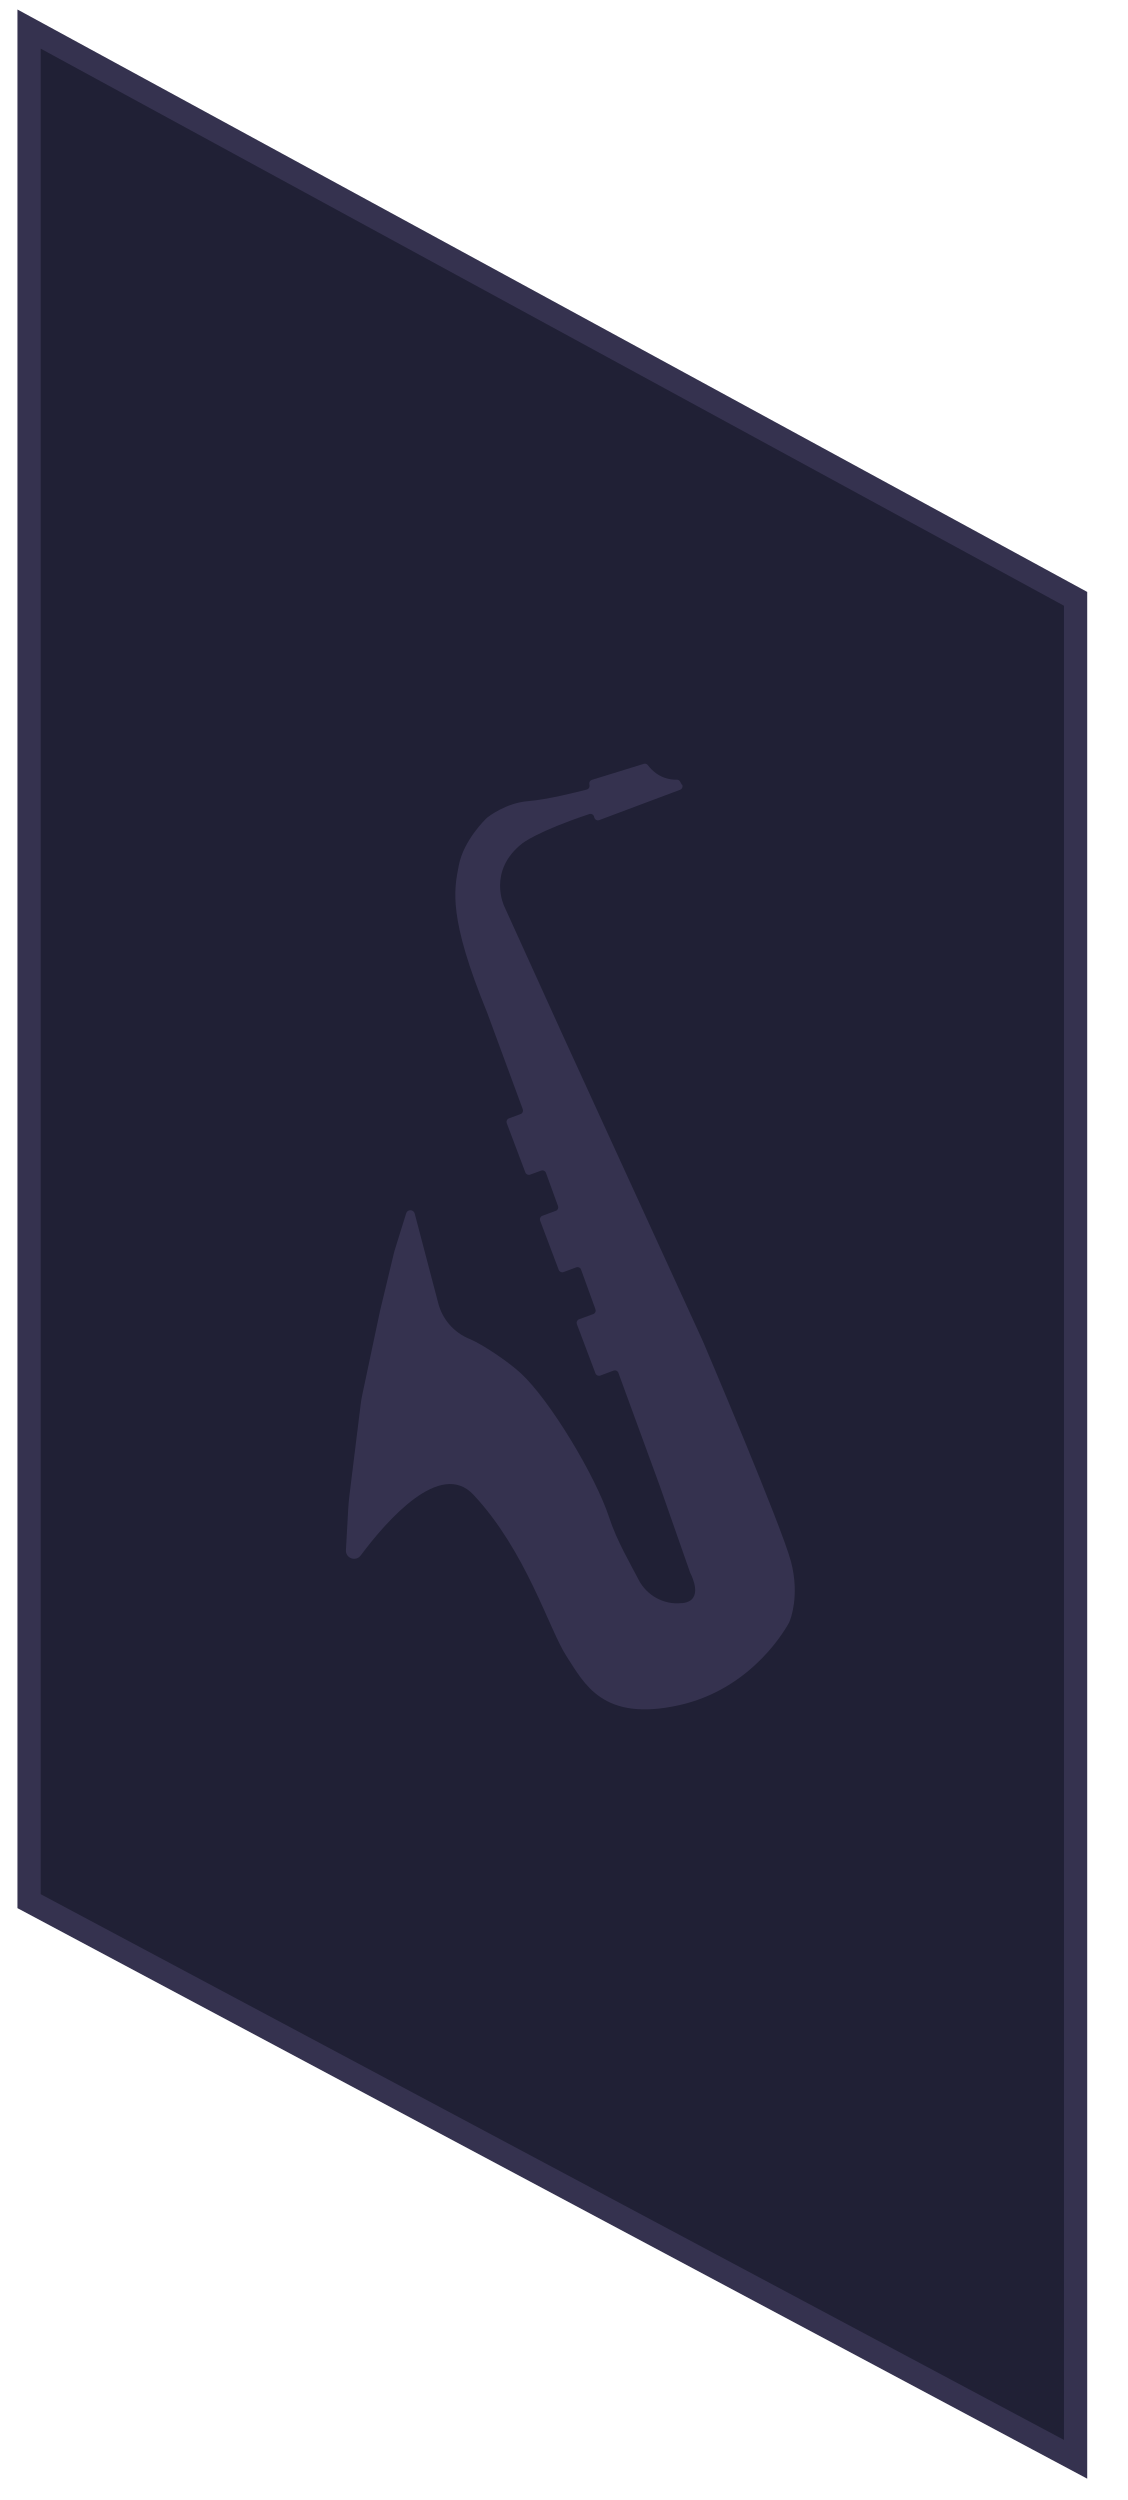
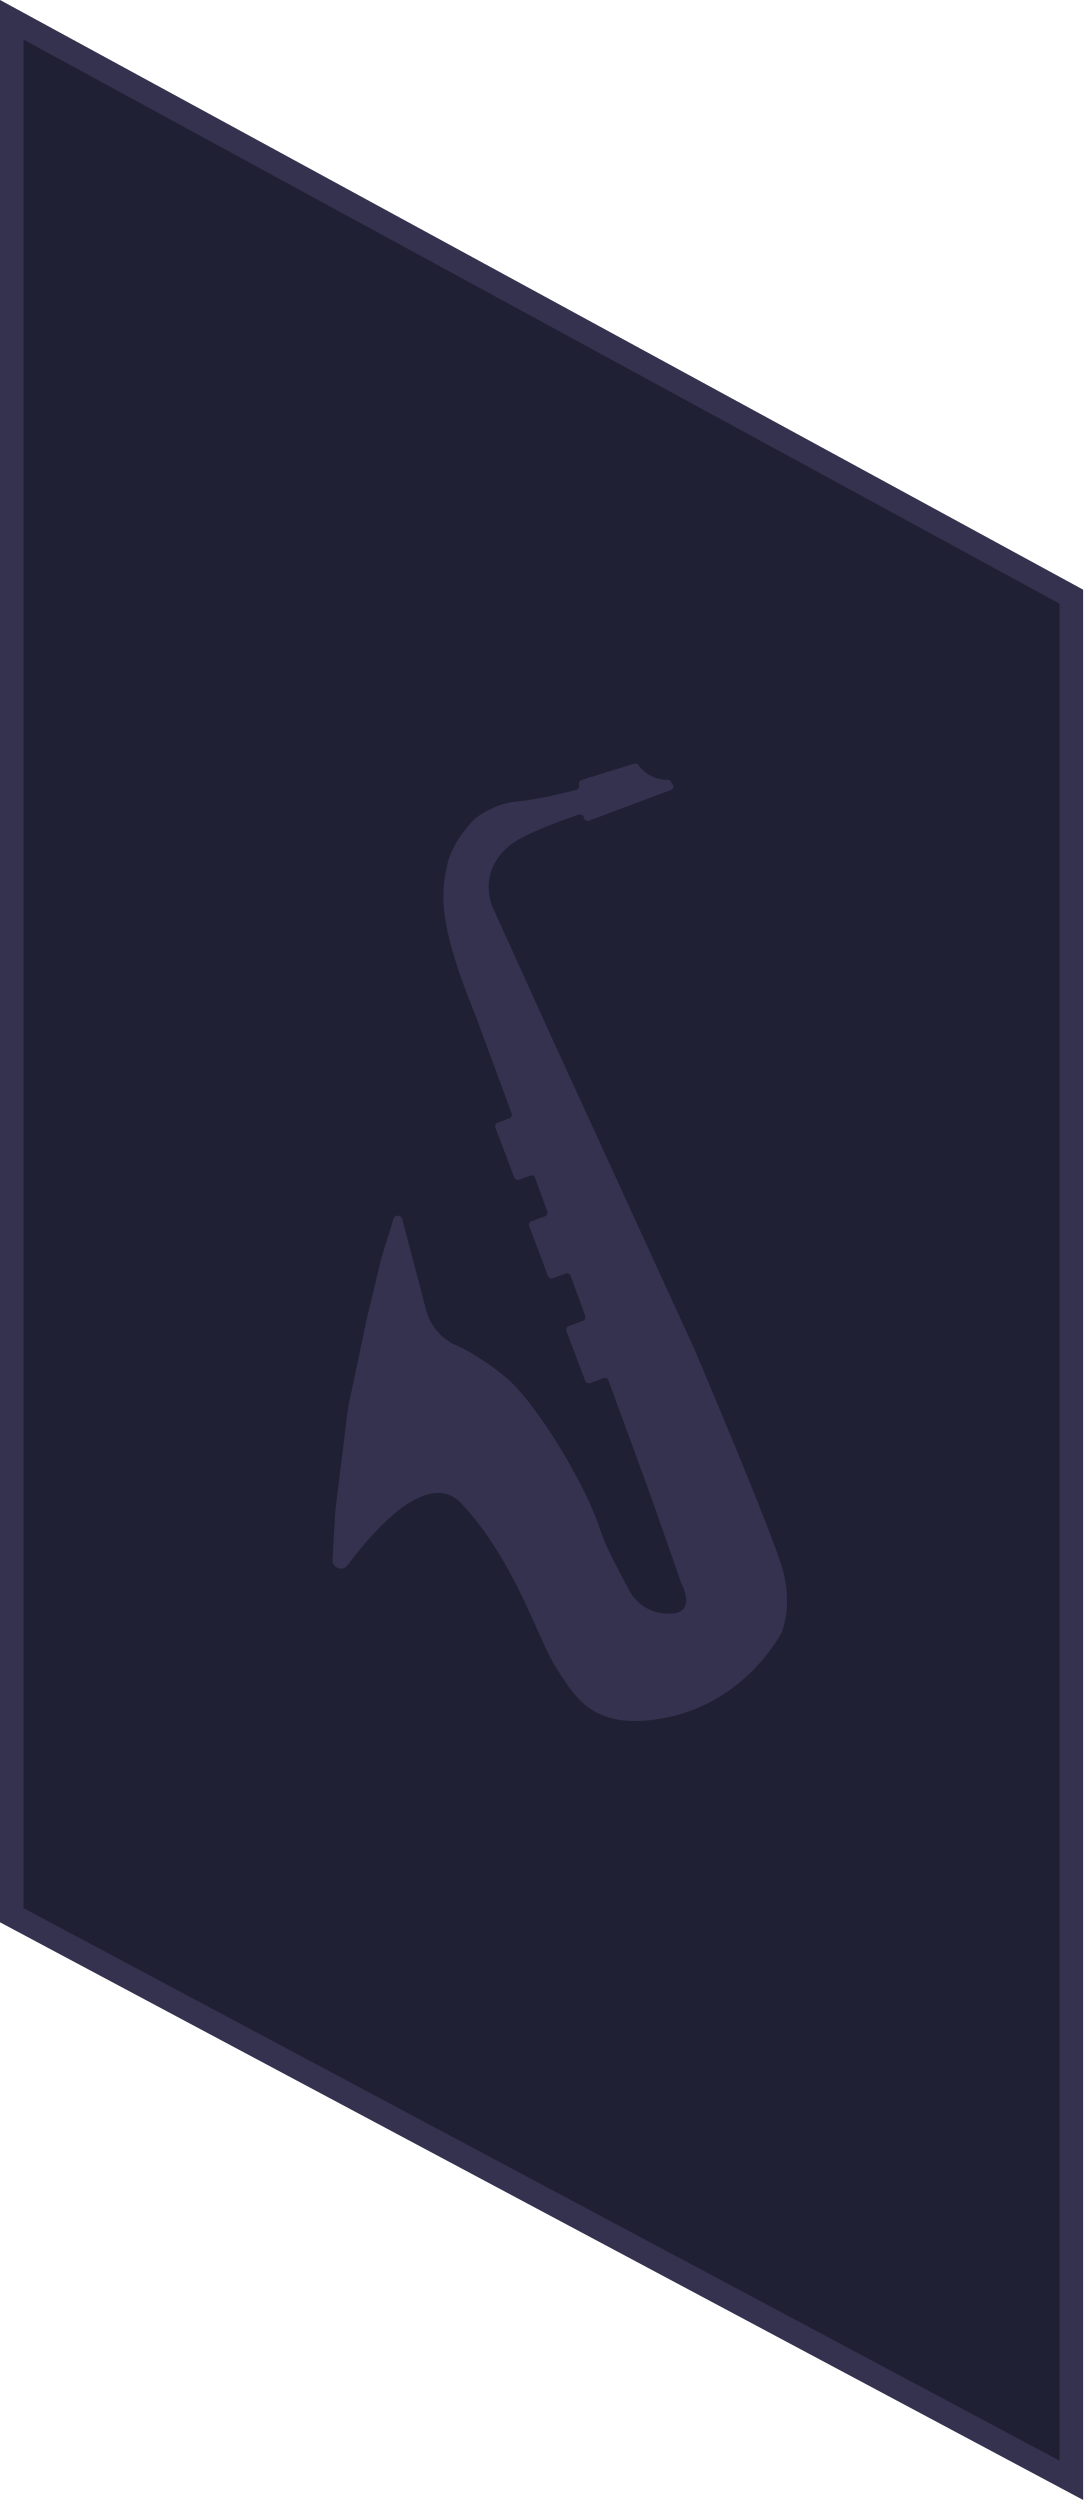
- <svg xmlns="http://www.w3.org/2000/svg" id="Layer_1" viewBox="0 0 97 215">
+ <svg xmlns="http://www.w3.org/2000/svg" id="Layer_1" viewBox="0 0 92 212.35">
  <defs>
    <style>.cls-1{fill:#35324f;}.cls-2{fill:#202035;stroke:#35324f;stroke-miterlimit:10;stroke-width:2px;}</style>
  </defs>
-   <polygon class="cls-2" points="2.5 2.5 92.5 51.5 92.5 211.5 2.5 163.5 2.5 2.5" />
-   <path class="cls-1" d="M58.64,67.49l-.15-.27c-.06-.11-.17-.17-.29-.17-.44,.02-1.58-.06-2.48-1.24-.08-.11-.22-.16-.35-.12l-4.47,1.38c-.15,.05-.24,.19-.22,.35l.02,.13c.02,.16-.08,.31-.23,.35-.84,.22-3.42,.87-5.06,1-1.88,.15-3.38,1.31-3.52,1.42l-.02,.02c-.15,.14-1.99,1.93-2.41,4.07s-.92,4.48,2.43,12.66l3.07,8.33c.06,.17-.02,.35-.19,.41l-1,.37c-.17,.06-.25,.25-.19,.41l1.6,4.24c.06,.16,.25,.25,.41,.19l.95-.35c.17-.06,.35,.02,.41,.19l1.04,2.86c.06,.17-.02,.35-.19,.41l-1.16,.43c-.17,.06-.25,.25-.19,.41l1.6,4.24c.06,.16,.25,.25,.41,.19l1.1-.41c.17-.06,.35,.02,.41,.19l1.24,3.42c.06,.17-.02,.35-.19,.41l-1.22,.45c-.17,.06-.25,.25-.19,.41l1.6,4.24c.06,.16,.25,.25,.41,.19l1.15-.43c.17-.06,.35,.02,.41,.19l3.54,9.67,2.64,7.54s.01,.03,.02,.04c.11,.22,1.19,2.36-.7,2.56h-.07c-1.53,.16-3-.66-3.7-2.03s-1.86-3.31-2.52-5.33c-1.18-3.6-5.12-10.12-7.6-12.41-1.04-.96-3.28-2.49-4.43-2.96-1.32-.54-2.31-1.67-2.67-3.06l-2.02-7.69c-.08-.39-.63-.42-.74-.04l-.98,3.15c-.02,.06-.03,.11-.05,.17l-1.22,5.08-1.54,7.28c-.05,.24-.09,.49-.12,.73l-.97,7.86c-.05,.43-.09,.85-.11,1.28l-.19,3.41c-.04,.7,.85,1.02,1.27,.46,2.29-3.07,6.85-8.24,9.68-5.24,4.57,4.87,6.52,11.62,8.04,13.94s3.08,5.65,9.69,4.17c6.43-1.44,9.31-6.87,9.47-7.17v-.03c.09-.19,.88-2.24,.13-5.12-.79-3.03-7.58-18.97-7.58-18.97l-12.02-26.25-5.06-11.15s-1.49-3.04,1.56-5.43c0,0,1.27-1.02,5.75-2.51,.19-.06,.39,.06,.42,.26h0c.03,.2,.24,.33,.43,.26l6.96-2.61c.18-.07,.26-.28,.17-.45Z" />
+   <polygon class="cls-2" points="1 1.68 91 50.68 91 210.68 1 162.68 1 1.68" />
+   <path class="cls-1" d="M57.14,66.67l-.15-.27c-.06-.11-.17-.17-.29-.17-.44,.02-1.58-.06-2.48-1.24-.08-.11-.22-.16-.35-.12l-4.47,1.38c-.15,.05-.24,.19-.22,.35l.02,.13c.02,.16-.08,.31-.23,.35-.84,.22-3.42,.87-5.06,1-1.88,.15-3.38,1.31-3.52,1.42l-.02,.02c-.15,.14-1.99,1.93-2.41,4.07s-.92,4.48,2.43,12.66l3.07,8.33c.06,.17-.02,.35-.19,.41l-1,.37c-.17,.06-.25,.25-.19,.41l1.6,4.24c.06,.16,.25,.25,.41,.19l.95-.35c.17-.06,.35,.02,.41,.19l1.04,2.86c.06,.17-.02,.35-.19,.41l-1.16,.43c-.17,.06-.25,.25-.19,.41l1.6,4.24c.06,.16,.25,.25,.41,.19l1.1-.41c.17-.06,.35,.02,.41,.19l1.24,3.42c.06,.17-.02,.35-.19,.41l-1.22,.45c-.17,.06-.25,.25-.19,.41l1.6,4.24c.06,.16,.25,.25,.41,.19l1.15-.43c.17-.06,.35,.02,.41,.19l3.54,9.67,2.64,7.54s.01,.03,.02,.04c.11,.22,1.19,2.36-.7,2.56h-.07c-1.53,.16-3-.66-3.7-2.03s-1.86-3.31-2.52-5.33c-1.18-3.6-5.12-10.12-7.6-12.41-1.04-.96-3.28-2.49-4.43-2.96-1.32-.54-2.31-1.67-2.67-3.06l-2.02-7.69c-.08-.39-.63-.42-.74-.04l-.98,3.15c-.02,.06-.03,.11-.05,.17l-1.22,5.08-1.54,7.28c-.05,.24-.09,.49-.12,.73l-.97,7.86c-.05,.43-.09,.85-.11,1.28l-.19,3.41c-.04,.7,.85,1.02,1.27,.46,2.29-3.07,6.85-8.24,9.68-5.24,4.57,4.87,6.52,11.62,8.04,13.94s3.08,5.65,9.69,4.17c6.43-1.44,9.31-6.87,9.47-7.17v-.03c.09-.19,.88-2.24,.13-5.12-.79-3.03-7.58-18.97-7.58-18.97l-12.02-26.25-5.06-11.15s-1.49-3.04,1.56-5.43c0,0,1.27-1.02,5.75-2.51,.19-.06,.39,.06,.42,.26h0c.03,.2,.24,.33,.43,.26l6.96-2.61c.18-.07,.26-.28,.17-.45Z" />
</svg>
